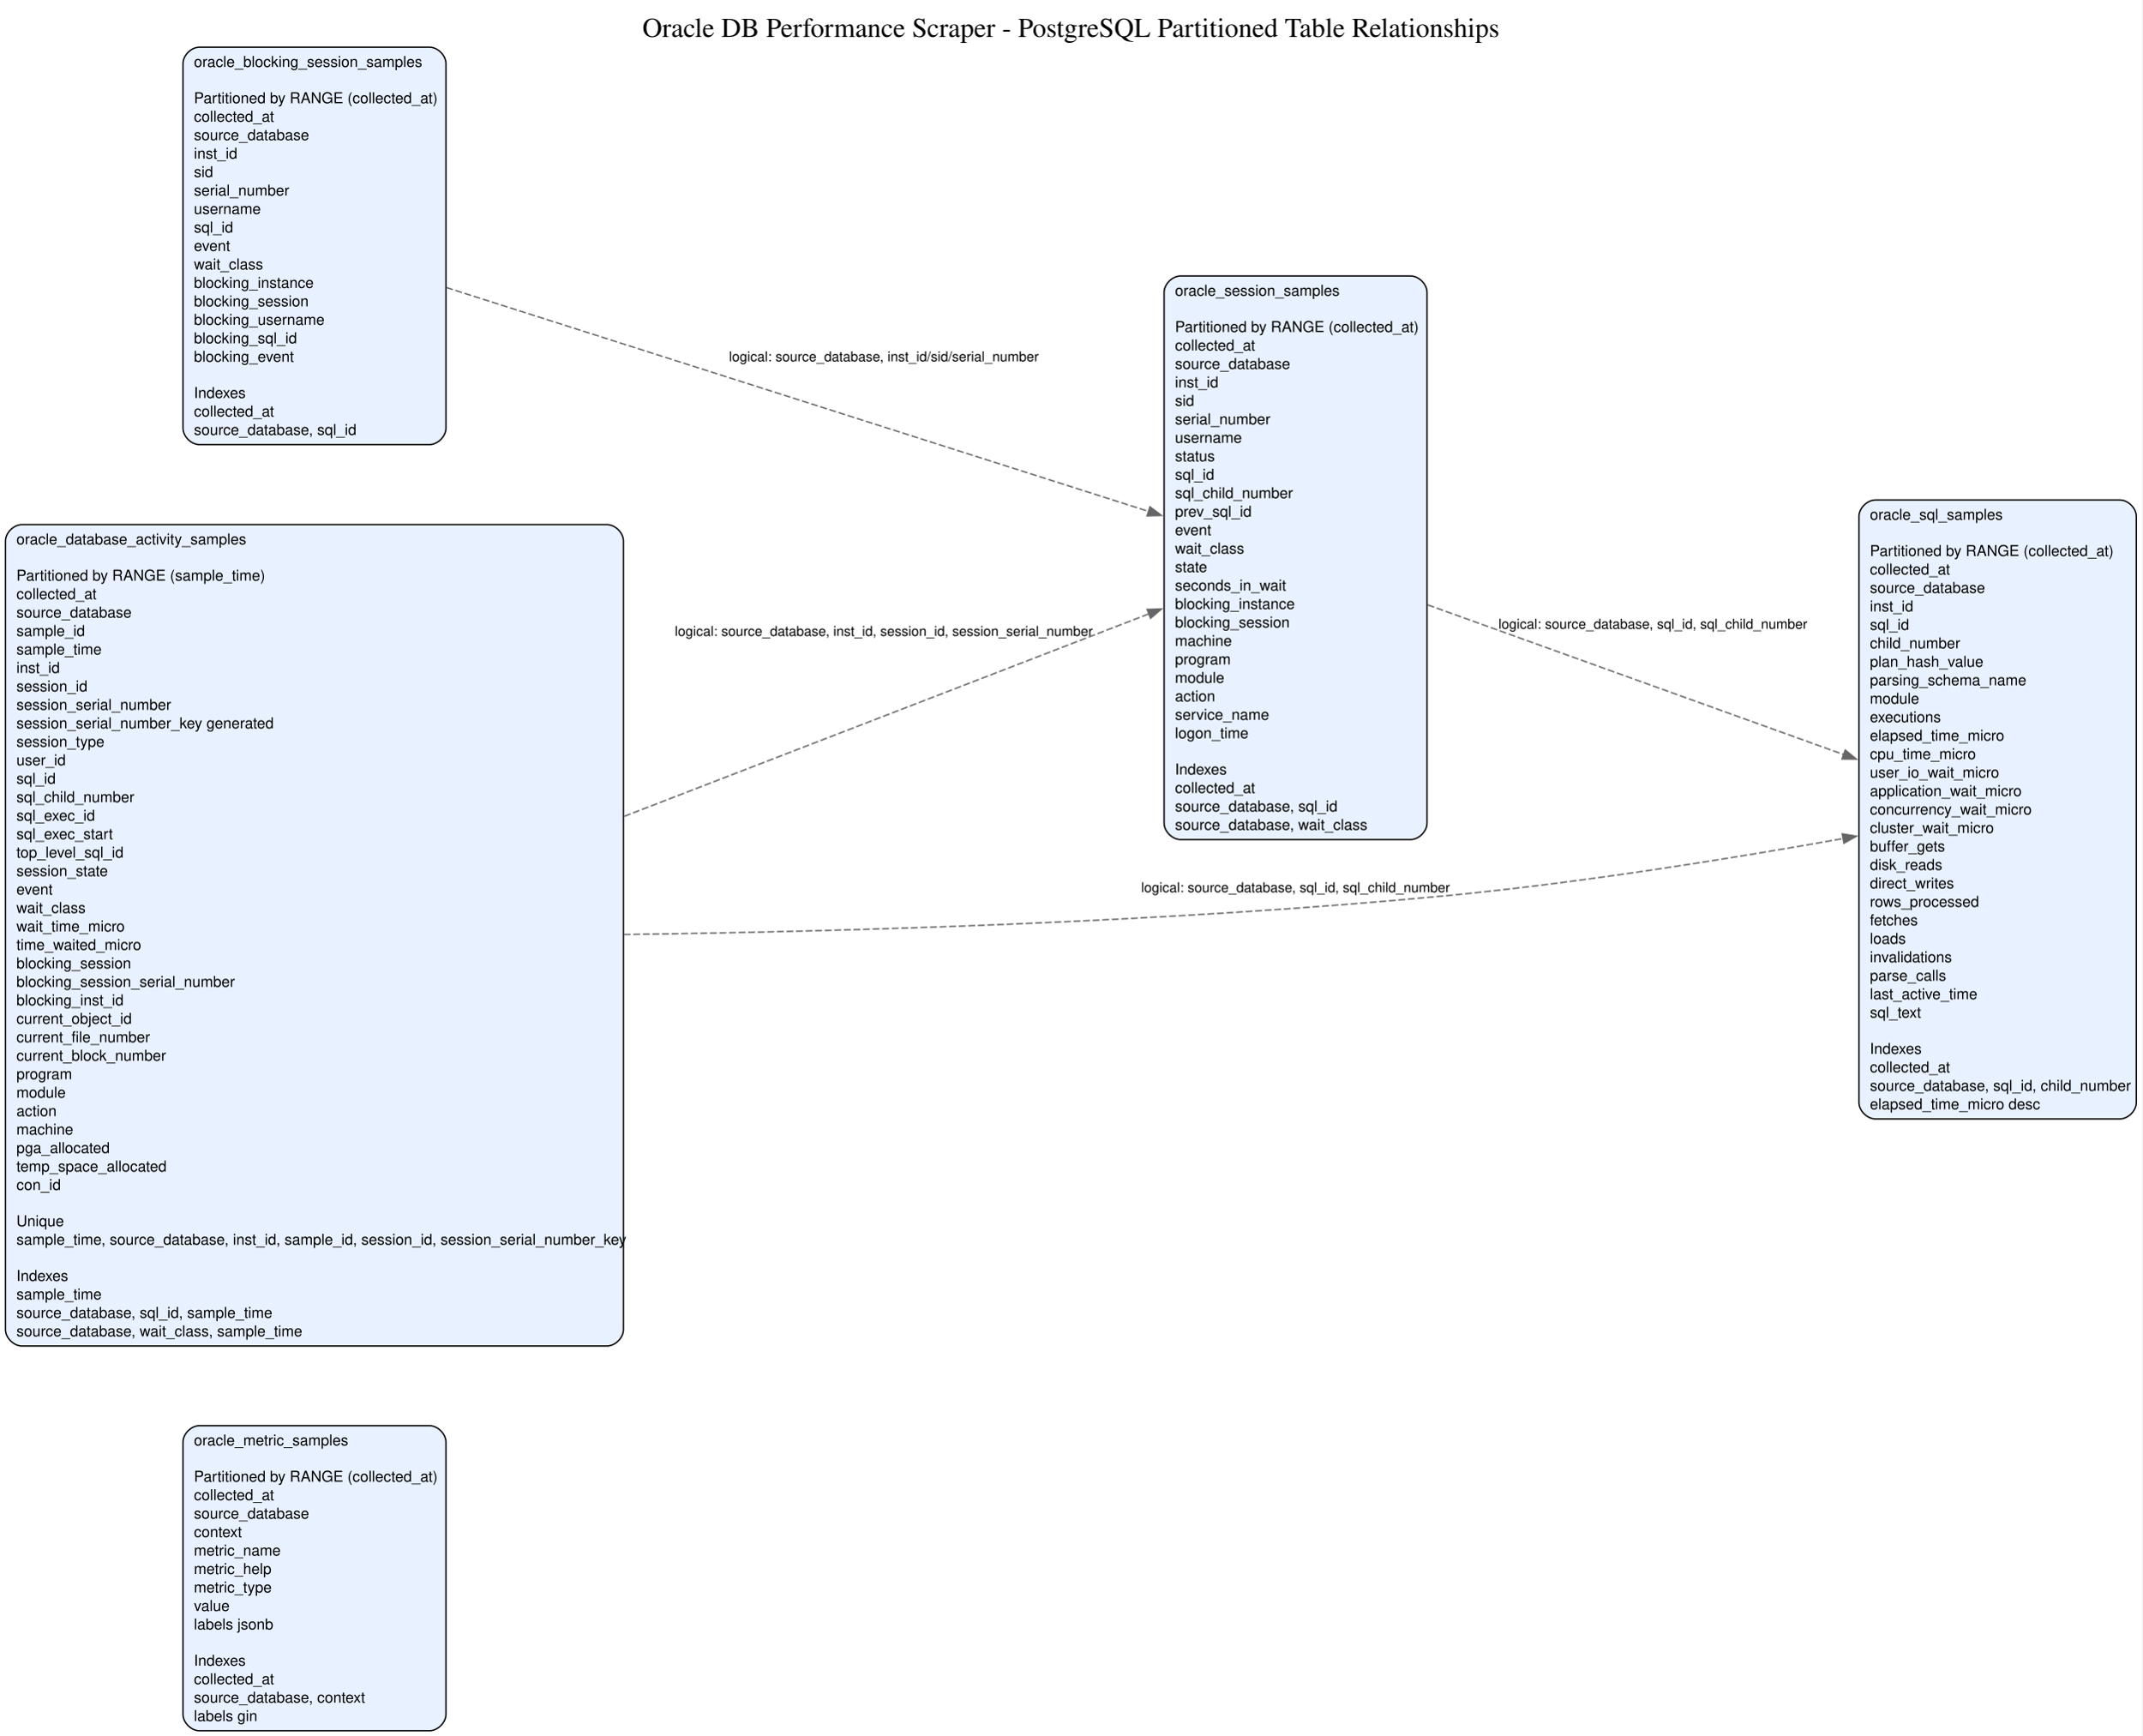
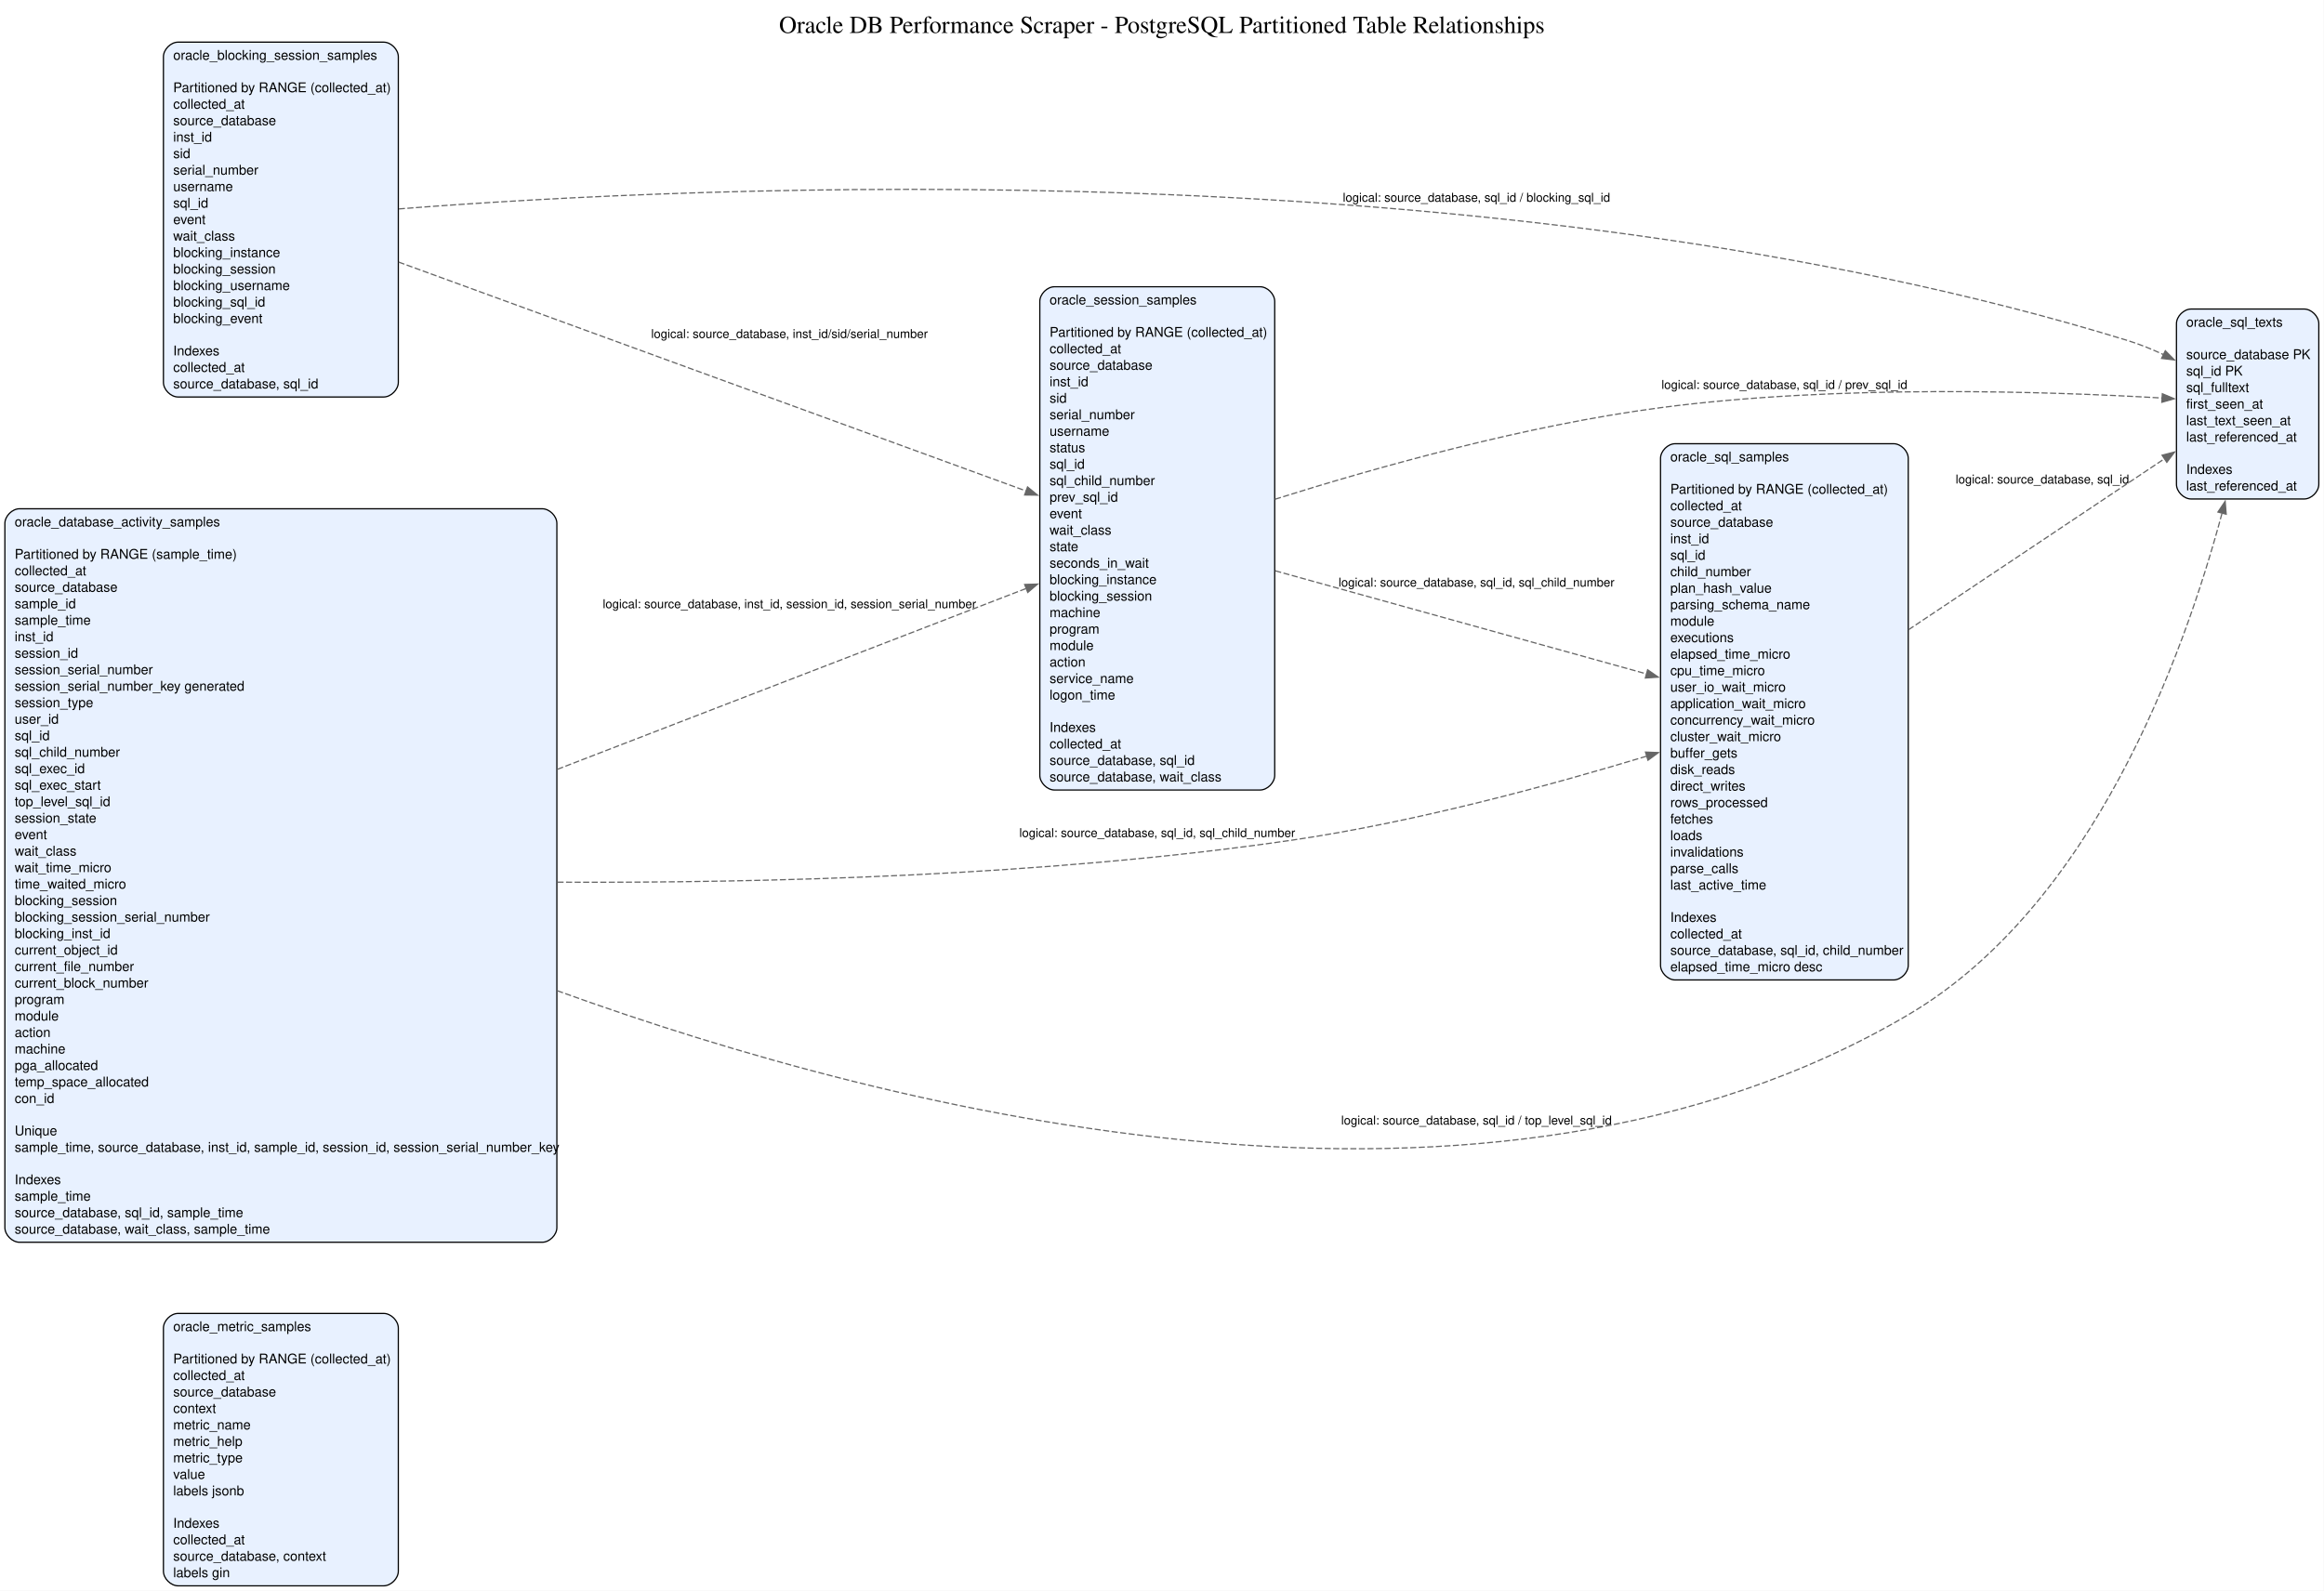
- <svg xmlns="http://www.w3.org/2000/svg" width="1566pt" height="1269pt" viewBox="0.00 0.00 1566.00 1269.00">
-   <g id="graph0" class="graph" transform="scale(1 1) rotate(0) translate(4 1265.25)">
-     <polygon fill="white" stroke="none" points="-4,4 -4,-1265.25 1561.75,-1265.25 1561.75,4 -4,4" />
-     <text xml:space="preserve" text-anchor="middle" x="778.88" y="-1238.25" font-family="Times,serif" font-size="20.00">Oracle DB Performance Scraper - PostgreSQL Partitioned Table Relationships</text>
+ <svg xmlns="http://www.w3.org/2000/svg" width="1902pt" height="1302pt" viewBox="0.00 0.00 1902.00 1302.00">
+   <g id="graph0" class="graph" transform="scale(1 1) rotate(0) translate(4 1298.25)">
+     <polygon fill="white" stroke="none" points="-4,4 -4,-1298.25 1897.75,-1298.25 1897.75,4 -4,4" />
+     <text xml:space="preserve" text-anchor="middle" x="946.88" y="-1271.25" font-family="Times,serif" font-size="20.00">Oracle DB Performance Scraper - PostgreSQL Partitioned Table Relationships</text>
    <g id="node1" class="node">
      <path fill="#e8f1ff" stroke="black" d="M310,-223C310,-223 141.75,-223 141.75,-223 135.75,-223 129.75,-217 129.75,-211 129.75,-211 129.75,-12 129.75,-12 129.75,-6 135.75,0 141.75,0 141.75,0 310,0 310,0 316,0 322,-6 322,-12 322,-12 322,-211 322,-211 322,-217 316,-223 310,-223" />
      <text xml:space="preserve" text-anchor="start" x="137.75" y="-208.55" font-family="Helvetica,sans-Serif" font-size="11.00">oracle_metric_samples</text>
      <text xml:space="preserve" text-anchor="start" x="137.75" y="-182.05" font-family="Helvetica,sans-Serif" font-size="11.00">Partitioned by RANGE (collected_at)</text>
      <text xml:space="preserve" text-anchor="start" x="137.75" y="-168.55" font-family="Helvetica,sans-Serif" font-size="11.00">collected_at</text>
      <text xml:space="preserve" text-anchor="start" x="137.75" y="-155.05" font-family="Helvetica,sans-Serif" font-size="11.00">source_database</text>
      <text xml:space="preserve" text-anchor="start" x="137.75" y="-141.55" font-family="Helvetica,sans-Serif" font-size="11.00">context</text>
      <text xml:space="preserve" text-anchor="start" x="137.75" y="-128.05" font-family="Helvetica,sans-Serif" font-size="11.00">metric_name</text>
      <text xml:space="preserve" text-anchor="start" x="137.75" y="-114.55" font-family="Helvetica,sans-Serif" font-size="11.00">metric_help</text>
      <text xml:space="preserve" text-anchor="start" x="137.75" y="-101.05" font-family="Helvetica,sans-Serif" font-size="11.00">metric_type</text>
      <text xml:space="preserve" text-anchor="start" x="137.75" y="-87.55" font-family="Helvetica,sans-Serif" font-size="11.00">value</text>
      <text xml:space="preserve" text-anchor="start" x="137.75" y="-74.05" font-family="Helvetica,sans-Serif" font-size="11.00">labels jsonb</text>
      <text xml:space="preserve" text-anchor="start" x="137.75" y="-47.55" font-family="Helvetica,sans-Serif" font-size="11.00">Indexes</text>
      <text xml:space="preserve" text-anchor="start" x="137.75" y="-34.05" font-family="Helvetica,sans-Serif" font-size="11.00">collected_at</text>
      <text xml:space="preserve" text-anchor="start" x="137.75" y="-20.55" font-family="Helvetica,sans-Serif" font-size="11.00">source_database, context</text>
      <text xml:space="preserve" text-anchor="start" x="137.75" y="-7.05" font-family="Helvetica,sans-Serif" font-size="11.00">labels gin</text>
    </g>
    <g id="node2" class="node">
-       <path fill="#e8f1ff" stroke="black" d="M1545.75,-899.75C1545.75,-899.75 1367,-899.75 1367,-899.75 1361,-899.75 1355,-893.75 1355,-887.75 1355,-887.75 1355,-459.25 1355,-459.25 1355,-453.25 1361,-447.25 1367,-447.25 1367,-447.25 1545.75,-447.25 1545.75,-447.25 1551.75,-447.25 1557.75,-453.25 1557.75,-459.25 1557.75,-459.25 1557.75,-887.75 1557.75,-887.75 1557.75,-893.75 1551.75,-899.75 1545.75,-899.75" />
-       <text xml:space="preserve" text-anchor="start" x="1363" y="-885.3" font-family="Helvetica,sans-Serif" font-size="11.00">oracle_sql_samples</text>
-       <text xml:space="preserve" text-anchor="start" x="1363" y="-858.8" font-family="Helvetica,sans-Serif" font-size="11.00">Partitioned by RANGE (collected_at)</text>
-       <text xml:space="preserve" text-anchor="start" x="1363" y="-845.3" font-family="Helvetica,sans-Serif" font-size="11.00">collected_at</text>
-       <text xml:space="preserve" text-anchor="start" x="1363" y="-831.8" font-family="Helvetica,sans-Serif" font-size="11.00">source_database</text>
-       <text xml:space="preserve" text-anchor="start" x="1363" y="-818.3" font-family="Helvetica,sans-Serif" font-size="11.00">inst_id</text>
-       <text xml:space="preserve" text-anchor="start" x="1363" y="-804.8" font-family="Helvetica,sans-Serif" font-size="11.00">sql_id</text>
-       <text xml:space="preserve" text-anchor="start" x="1363" y="-791.3" font-family="Helvetica,sans-Serif" font-size="11.00">child_number</text>
-       <text xml:space="preserve" text-anchor="start" x="1363" y="-777.8" font-family="Helvetica,sans-Serif" font-size="11.00">plan_hash_value</text>
-       <text xml:space="preserve" text-anchor="start" x="1363" y="-764.3" font-family="Helvetica,sans-Serif" font-size="11.00">parsing_schema_name</text>
-       <text xml:space="preserve" text-anchor="start" x="1363" y="-750.8" font-family="Helvetica,sans-Serif" font-size="11.00">module</text>
-       <text xml:space="preserve" text-anchor="start" x="1363" y="-737.3" font-family="Helvetica,sans-Serif" font-size="11.00">executions</text>
-       <text xml:space="preserve" text-anchor="start" x="1363" y="-723.8" font-family="Helvetica,sans-Serif" font-size="11.00">elapsed_time_micro</text>
-       <text xml:space="preserve" text-anchor="start" x="1363" y="-710.3" font-family="Helvetica,sans-Serif" font-size="11.00">cpu_time_micro</text>
-       <text xml:space="preserve" text-anchor="start" x="1363" y="-696.8" font-family="Helvetica,sans-Serif" font-size="11.00">user_io_wait_micro</text>
-       <text xml:space="preserve" text-anchor="start" x="1363" y="-683.3" font-family="Helvetica,sans-Serif" font-size="11.00">application_wait_micro</text>
-       <text xml:space="preserve" text-anchor="start" x="1363" y="-669.8" font-family="Helvetica,sans-Serif" font-size="11.00">concurrency_wait_micro</text>
-       <text xml:space="preserve" text-anchor="start" x="1363" y="-656.3" font-family="Helvetica,sans-Serif" font-size="11.00">cluster_wait_micro</text>
-       <text xml:space="preserve" text-anchor="start" x="1363" y="-642.8" font-family="Helvetica,sans-Serif" font-size="11.00">buffer_gets</text>
-       <text xml:space="preserve" text-anchor="start" x="1363" y="-629.3" font-family="Helvetica,sans-Serif" font-size="11.00">disk_reads</text>
-       <text xml:space="preserve" text-anchor="start" x="1363" y="-615.8" font-family="Helvetica,sans-Serif" font-size="11.00">direct_writes</text>
-       <text xml:space="preserve" text-anchor="start" x="1363" y="-602.3" font-family="Helvetica,sans-Serif" font-size="11.00">rows_processed</text>
-       <text xml:space="preserve" text-anchor="start" x="1363" y="-588.8" font-family="Helvetica,sans-Serif" font-size="11.00">fetches</text>
-       <text xml:space="preserve" text-anchor="start" x="1363" y="-575.3" font-family="Helvetica,sans-Serif" font-size="11.00">loads</text>
-       <text xml:space="preserve" text-anchor="start" x="1363" y="-561.8" font-family="Helvetica,sans-Serif" font-size="11.00">invalidations</text>
-       <text xml:space="preserve" text-anchor="start" x="1363" y="-548.3" font-family="Helvetica,sans-Serif" font-size="11.00">parse_calls</text>
-       <text xml:space="preserve" text-anchor="start" x="1363" y="-534.8" font-family="Helvetica,sans-Serif" font-size="11.00">last_active_time</text>
-       <text xml:space="preserve" text-anchor="start" x="1363" y="-521.3" font-family="Helvetica,sans-Serif" font-size="11.00">sql_text</text>
-       <text xml:space="preserve" text-anchor="start" x="1363" y="-494.8" font-family="Helvetica,sans-Serif" font-size="11.00">Indexes</text>
-       <text xml:space="preserve" text-anchor="start" x="1363" y="-481.3" font-family="Helvetica,sans-Serif" font-size="11.00">collected_at</text>
-       <text xml:space="preserve" text-anchor="start" x="1363" y="-467.8" font-family="Helvetica,sans-Serif" font-size="11.00">source_database, sql_id, child_number</text>
-       <text xml:space="preserve" text-anchor="start" x="1363" y="-454.3" font-family="Helvetica,sans-Serif" font-size="11.00">elapsed_time_micro desc</text>
+       <path fill="#e8f1ff" stroke="black" d="M1545.75,-935C1545.75,-935 1367,-935 1367,-935 1361,-935 1355,-929 1355,-923 1355,-923 1355,-508 1355,-508 1355,-502 1361,-496 1367,-496 1367,-496 1545.75,-496 1545.75,-496 1551.75,-496 1557.75,-502 1557.75,-508 1557.75,-508 1557.75,-923 1557.75,-923 1557.75,-929 1551.75,-935 1545.75,-935" />
+       <text xml:space="preserve" text-anchor="start" x="1363" y="-920.55" font-family="Helvetica,sans-Serif" font-size="11.00">oracle_sql_samples</text>
+       <text xml:space="preserve" text-anchor="start" x="1363" y="-894.05" font-family="Helvetica,sans-Serif" font-size="11.00">Partitioned by RANGE (collected_at)</text>
+       <text xml:space="preserve" text-anchor="start" x="1363" y="-880.55" font-family="Helvetica,sans-Serif" font-size="11.00">collected_at</text>
+       <text xml:space="preserve" text-anchor="start" x="1363" y="-867.05" font-family="Helvetica,sans-Serif" font-size="11.00">source_database</text>
+       <text xml:space="preserve" text-anchor="start" x="1363" y="-853.55" font-family="Helvetica,sans-Serif" font-size="11.00">inst_id</text>
+       <text xml:space="preserve" text-anchor="start" x="1363" y="-840.05" font-family="Helvetica,sans-Serif" font-size="11.00">sql_id</text>
+       <text xml:space="preserve" text-anchor="start" x="1363" y="-826.55" font-family="Helvetica,sans-Serif" font-size="11.00">child_number</text>
+       <text xml:space="preserve" text-anchor="start" x="1363" y="-813.05" font-family="Helvetica,sans-Serif" font-size="11.00">plan_hash_value</text>
+       <text xml:space="preserve" text-anchor="start" x="1363" y="-799.55" font-family="Helvetica,sans-Serif" font-size="11.00">parsing_schema_name</text>
+       <text xml:space="preserve" text-anchor="start" x="1363" y="-786.05" font-family="Helvetica,sans-Serif" font-size="11.00">module</text>
+       <text xml:space="preserve" text-anchor="start" x="1363" y="-772.55" font-family="Helvetica,sans-Serif" font-size="11.00">executions</text>
+       <text xml:space="preserve" text-anchor="start" x="1363" y="-759.05" font-family="Helvetica,sans-Serif" font-size="11.00">elapsed_time_micro</text>
+       <text xml:space="preserve" text-anchor="start" x="1363" y="-745.55" font-family="Helvetica,sans-Serif" font-size="11.00">cpu_time_micro</text>
+       <text xml:space="preserve" text-anchor="start" x="1363" y="-732.05" font-family="Helvetica,sans-Serif" font-size="11.00">user_io_wait_micro</text>
+       <text xml:space="preserve" text-anchor="start" x="1363" y="-718.55" font-family="Helvetica,sans-Serif" font-size="11.00">application_wait_micro</text>
+       <text xml:space="preserve" text-anchor="start" x="1363" y="-705.05" font-family="Helvetica,sans-Serif" font-size="11.00">concurrency_wait_micro</text>
+       <text xml:space="preserve" text-anchor="start" x="1363" y="-691.55" font-family="Helvetica,sans-Serif" font-size="11.00">cluster_wait_micro</text>
+       <text xml:space="preserve" text-anchor="start" x="1363" y="-678.05" font-family="Helvetica,sans-Serif" font-size="11.00">buffer_gets</text>
+       <text xml:space="preserve" text-anchor="start" x="1363" y="-664.55" font-family="Helvetica,sans-Serif" font-size="11.00">disk_reads</text>
+       <text xml:space="preserve" text-anchor="start" x="1363" y="-651.05" font-family="Helvetica,sans-Serif" font-size="11.00">direct_writes</text>
+       <text xml:space="preserve" text-anchor="start" x="1363" y="-637.55" font-family="Helvetica,sans-Serif" font-size="11.00">rows_processed</text>
+       <text xml:space="preserve" text-anchor="start" x="1363" y="-624.05" font-family="Helvetica,sans-Serif" font-size="11.00">fetches</text>
+       <text xml:space="preserve" text-anchor="start" x="1363" y="-610.55" font-family="Helvetica,sans-Serif" font-size="11.00">loads</text>
+       <text xml:space="preserve" text-anchor="start" x="1363" y="-597.05" font-family="Helvetica,sans-Serif" font-size="11.00">invalidations</text>
+       <text xml:space="preserve" text-anchor="start" x="1363" y="-583.55" font-family="Helvetica,sans-Serif" font-size="11.00">parse_calls</text>
+       <text xml:space="preserve" text-anchor="start" x="1363" y="-570.05" font-family="Helvetica,sans-Serif" font-size="11.00">last_active_time</text>
+       <text xml:space="preserve" text-anchor="start" x="1363" y="-543.55" font-family="Helvetica,sans-Serif" font-size="11.00">Indexes</text>
+       <text xml:space="preserve" text-anchor="start" x="1363" y="-530.05" font-family="Helvetica,sans-Serif" font-size="11.00">collected_at</text>
+       <text xml:space="preserve" text-anchor="start" x="1363" y="-516.55" font-family="Helvetica,sans-Serif" font-size="11.00">source_database, sql_id, child_number</text>
+       <text xml:space="preserve" text-anchor="start" x="1363" y="-503.05" font-family="Helvetica,sans-Serif" font-size="11.00">elapsed_time_micro desc</text>
    </g>
    <g id="node3" class="node">
+       <path fill="#e8f1ff" stroke="black" d="M1881.75,-1045.25C1881.75,-1045.25 1789.25,-1045.25 1789.25,-1045.25 1783.25,-1045.25 1777.25,-1039.25 1777.25,-1033.25 1777.25,-1033.25 1777.25,-901.75 1777.25,-901.75 1777.25,-895.75 1783.25,-889.75 1789.25,-889.75 1789.25,-889.75 1881.75,-889.75 1881.75,-889.75 1887.75,-889.75 1893.75,-895.75 1893.75,-901.75 1893.75,-901.75 1893.75,-1033.25 1893.75,-1033.25 1893.75,-1039.25 1887.75,-1045.25 1881.75,-1045.25" />
+       <text xml:space="preserve" text-anchor="start" x="1785.25" y="-1030.8" font-family="Helvetica,sans-Serif" font-size="11.00">oracle_sql_texts</text>
+       <text xml:space="preserve" text-anchor="start" x="1785.25" y="-1004.3" font-family="Helvetica,sans-Serif" font-size="11.00">source_database PK</text>
+       <text xml:space="preserve" text-anchor="start" x="1785.25" y="-990.8" font-family="Helvetica,sans-Serif" font-size="11.00">sql_id PK</text>
+       <text xml:space="preserve" text-anchor="start" x="1785.25" y="-977.3" font-family="Helvetica,sans-Serif" font-size="11.00">sql_fulltext</text>
+       <text xml:space="preserve" text-anchor="start" x="1785.25" y="-963.8" font-family="Helvetica,sans-Serif" font-size="11.00">first_seen_at</text>
+       <text xml:space="preserve" text-anchor="start" x="1785.25" y="-950.3" font-family="Helvetica,sans-Serif" font-size="11.00">last_text_seen_at</text>
+       <text xml:space="preserve" text-anchor="start" x="1785.25" y="-936.8" font-family="Helvetica,sans-Serif" font-size="11.00">last_referenced_at</text>
+       <text xml:space="preserve" text-anchor="start" x="1785.25" y="-910.3" font-family="Helvetica,sans-Serif" font-size="11.00">Indexes</text>
+       <text xml:space="preserve" text-anchor="start" x="1785.25" y="-896.8" font-family="Helvetica,sans-Serif" font-size="11.00">last_referenced_at</text>
+     </g>
+     <g id="edge4" class="edge">
+       <path fill="none" stroke="#666666" stroke-dasharray="5,2" d="M1557.94,-782.7C1624.29,-827.04 1709.38,-883.89 1767.54,-922.76" />
+       <polygon fill="#666666" stroke="#666666" points="1765.48,-925.59 1775.74,-928.23 1769.37,-919.77 1765.48,-925.59" />
+       <text xml:space="preserve" text-anchor="middle" x="1667.5" y="-902.42" font-family="Helvetica,sans-Serif" font-size="10.00">logical: source_database, sql_id</text>
+     </g>
+     <g id="node4" class="node">
      <path fill="#e8f1ff" stroke="black" d="M1027.25,-1063.5C1027.25,-1063.5 859,-1063.5 859,-1063.5 853,-1063.5 847,-1057.5 847,-1051.5 847,-1051.5 847,-663.5 847,-663.5 847,-657.5 853,-651.5 859,-651.5 859,-651.5 1027.25,-651.5 1027.25,-651.5 1033.25,-651.5 1039.25,-657.5 1039.25,-663.5 1039.25,-663.5 1039.25,-1051.5 1039.25,-1051.5 1039.25,-1057.5 1033.25,-1063.5 1027.25,-1063.5" />
      <text xml:space="preserve" text-anchor="start" x="855" y="-1049.05" font-family="Helvetica,sans-Serif" font-size="11.00">oracle_session_samples</text>
      <text xml:space="preserve" text-anchor="start" x="855" y="-1022.55" font-family="Helvetica,sans-Serif" font-size="11.00">Partitioned by RANGE (collected_at)</text>
      <text xml:space="preserve" text-anchor="start" x="855" y="-1009.05" font-family="Helvetica,sans-Serif" font-size="11.00">collected_at</text>
      <text xml:space="preserve" text-anchor="start" x="855" y="-995.55" font-family="Helvetica,sans-Serif" font-size="11.00">source_database</text>
      <text xml:space="preserve" text-anchor="start" x="855" y="-982.05" font-family="Helvetica,sans-Serif" font-size="11.00">inst_id</text>
      <text xml:space="preserve" text-anchor="start" x="855" y="-968.55" font-family="Helvetica,sans-Serif" font-size="11.00">sid</text>
      <text xml:space="preserve" text-anchor="start" x="855" y="-955.05" font-family="Helvetica,sans-Serif" font-size="11.00">serial_number</text>
      <text xml:space="preserve" text-anchor="start" x="855" y="-941.55" font-family="Helvetica,sans-Serif" font-size="11.00">username</text>
      <text xml:space="preserve" text-anchor="start" x="855" y="-928.05" font-family="Helvetica,sans-Serif" font-size="11.00">status</text>
      <text xml:space="preserve" text-anchor="start" x="855" y="-914.55" font-family="Helvetica,sans-Serif" font-size="11.00">sql_id</text>
      <text xml:space="preserve" text-anchor="start" x="855" y="-901.05" font-family="Helvetica,sans-Serif" font-size="11.00">sql_child_number</text>
      <text xml:space="preserve" text-anchor="start" x="855" y="-887.55" font-family="Helvetica,sans-Serif" font-size="11.00">prev_sql_id</text>
      <text xml:space="preserve" text-anchor="start" x="855" y="-874.05" font-family="Helvetica,sans-Serif" font-size="11.00">event</text>
      <text xml:space="preserve" text-anchor="start" x="855" y="-860.55" font-family="Helvetica,sans-Serif" font-size="11.00">wait_class</text>
      <text xml:space="preserve" text-anchor="start" x="855" y="-847.05" font-family="Helvetica,sans-Serif" font-size="11.00">state</text>
      <text xml:space="preserve" text-anchor="start" x="855" y="-833.55" font-family="Helvetica,sans-Serif" font-size="11.00">seconds_in_wait</text>
      <text xml:space="preserve" text-anchor="start" x="855" y="-820.05" font-family="Helvetica,sans-Serif" font-size="11.00">blocking_instance</text>
      <text xml:space="preserve" text-anchor="start" x="855" y="-806.55" font-family="Helvetica,sans-Serif" font-size="11.00">blocking_session</text>
      <text xml:space="preserve" text-anchor="start" x="855" y="-793.05" font-family="Helvetica,sans-Serif" font-size="11.00">machine</text>
      <text xml:space="preserve" text-anchor="start" x="855" y="-779.55" font-family="Helvetica,sans-Serif" font-size="11.00">program</text>
      <text xml:space="preserve" text-anchor="start" x="855" y="-766.05" font-family="Helvetica,sans-Serif" font-size="11.00">module</text>
      <text xml:space="preserve" text-anchor="start" x="855" y="-752.55" font-family="Helvetica,sans-Serif" font-size="11.00">action</text>
      <text xml:space="preserve" text-anchor="start" x="855" y="-739.05" font-family="Helvetica,sans-Serif" font-size="11.00">service_name</text>
      <text xml:space="preserve" text-anchor="start" x="855" y="-725.55" font-family="Helvetica,sans-Serif" font-size="11.00">logon_time</text>
      <text xml:space="preserve" text-anchor="start" x="855" y="-699.05" font-family="Helvetica,sans-Serif" font-size="11.00">Indexes</text>
      <text xml:space="preserve" text-anchor="start" x="855" y="-685.55" font-family="Helvetica,sans-Serif" font-size="11.00">collected_at</text>
      <text xml:space="preserve" text-anchor="start" x="855" y="-672.05" font-family="Helvetica,sans-Serif" font-size="11.00">source_database, sql_id</text>
      <text xml:space="preserve" text-anchor="start" x="855" y="-658.55" font-family="Helvetica,sans-Serif" font-size="11.00">source_database, wait_class</text>
    </g>
    <g id="edge1" class="edge">
-       <path fill="none" stroke="#666666" stroke-dasharray="5,2" d="M1039.69,-823.11C1126.01,-792.04 1253.08,-746.31 1343.98,-713.59" />
-       <polygon fill="#666666" stroke="#666666" points="1344.95,-716.96 1353.17,-710.28 1342.58,-710.38 1344.95,-716.96" />
-       <text xml:space="preserve" text-anchor="middle" x="1204.38" y="-805.63" font-family="Helvetica,sans-Serif" font-size="10.00">logical: source_database, sql_id, sql_child_number</text>
-     </g>
-     <g id="node4" class="node">
-       <path fill="#e8f1ff" stroke="black" d="M310,-1230.75C310,-1230.75 141.75,-1230.75 141.75,-1230.75 135.75,-1230.75 129.75,-1224.75 129.75,-1218.75 129.75,-1218.75 129.75,-952.25 129.75,-952.25 129.75,-946.25 135.75,-940.25 141.75,-940.25 141.75,-940.25 310,-940.25 310,-940.25 316,-940.25 322,-946.25 322,-952.25 322,-952.25 322,-1218.75 322,-1218.75 322,-1224.75 316,-1230.75 310,-1230.75" />
-       <text xml:space="preserve" text-anchor="start" x="137.75" y="-1216.3" font-family="Helvetica,sans-Serif" font-size="11.00">oracle_blocking_session_samples</text>
-       <text xml:space="preserve" text-anchor="start" x="137.75" y="-1189.8" font-family="Helvetica,sans-Serif" font-size="11.00">Partitioned by RANGE (collected_at)</text>
-       <text xml:space="preserve" text-anchor="start" x="137.75" y="-1176.3" font-family="Helvetica,sans-Serif" font-size="11.00">collected_at</text>
-       <text xml:space="preserve" text-anchor="start" x="137.75" y="-1162.8" font-family="Helvetica,sans-Serif" font-size="11.00">source_database</text>
-       <text xml:space="preserve" text-anchor="start" x="137.75" y="-1149.3" font-family="Helvetica,sans-Serif" font-size="11.00">inst_id</text>
-       <text xml:space="preserve" text-anchor="start" x="137.75" y="-1135.8" font-family="Helvetica,sans-Serif" font-size="11.00">sid</text>
-       <text xml:space="preserve" text-anchor="start" x="137.75" y="-1122.3" font-family="Helvetica,sans-Serif" font-size="11.00">serial_number</text>
-       <text xml:space="preserve" text-anchor="start" x="137.75" y="-1108.8" font-family="Helvetica,sans-Serif" font-size="11.00">username</text>
-       <text xml:space="preserve" text-anchor="start" x="137.75" y="-1095.3" font-family="Helvetica,sans-Serif" font-size="11.00">sql_id</text>
-       <text xml:space="preserve" text-anchor="start" x="137.75" y="-1081.8" font-family="Helvetica,sans-Serif" font-size="11.00">event</text>
-       <text xml:space="preserve" text-anchor="start" x="137.75" y="-1068.3" font-family="Helvetica,sans-Serif" font-size="11.00">wait_class</text>
-       <text xml:space="preserve" text-anchor="start" x="137.75" y="-1054.8" font-family="Helvetica,sans-Serif" font-size="11.00">blocking_instance</text>
-       <text xml:space="preserve" text-anchor="start" x="137.75" y="-1041.3" font-family="Helvetica,sans-Serif" font-size="11.00">blocking_session</text>
-       <text xml:space="preserve" text-anchor="start" x="137.75" y="-1027.8" font-family="Helvetica,sans-Serif" font-size="11.00">blocking_username</text>
-       <text xml:space="preserve" text-anchor="start" x="137.75" y="-1014.3" font-family="Helvetica,sans-Serif" font-size="11.00">blocking_sql_id</text>
-       <text xml:space="preserve" text-anchor="start" x="137.75" y="-1000.8" font-family="Helvetica,sans-Serif" font-size="11.00">blocking_event</text>
-       <text xml:space="preserve" text-anchor="start" x="137.75" y="-974.3" font-family="Helvetica,sans-Serif" font-size="11.00">Indexes</text>
-       <text xml:space="preserve" text-anchor="start" x="137.75" y="-960.8" font-family="Helvetica,sans-Serif" font-size="11.00">collected_at</text>
-       <text xml:space="preserve" text-anchor="start" x="137.75" y="-947.3" font-family="Helvetica,sans-Serif" font-size="11.00">source_database, sql_id</text>
+       <path fill="none" stroke="#666666" stroke-dasharray="5,2" d="M1039.69,-830.96C1125.92,-807.01 1252.82,-771.76 1343.7,-746.52" />
+       <polygon fill="#666666" stroke="#666666" points="1344.44,-749.94 1353.14,-743.9 1342.57,-743.2 1344.44,-749.94" />
+       <text xml:space="preserve" text-anchor="middle" x="1204.38" y="-818.04" font-family="Helvetica,sans-Serif" font-size="10.00">logical: source_database, sql_id, sql_child_number</text>
+     </g>
+     <g id="edge5" class="edge">
+       <path fill="none" stroke="#666666" stroke-dasharray="5,2" d="M1039.5,-889.55C1121.93,-915.51 1244.82,-950.04 1355,-964.5 1500.2,-983.56 1672.26,-977.84 1765.71,-972.4" />
+       <polygon fill="#666666" stroke="#666666" points="1765.7,-975.91 1775.47,-971.81 1765.28,-968.92 1765.7,-975.91" />
+       <text xml:space="preserve" text-anchor="middle" x="1456.38" y="-979.88" font-family="Helvetica,sans-Serif" font-size="10.00">logical: source_database, sql_id / prev_sql_id</text>
+     </g>
+     <g id="node5" class="node">
+       <path fill="#e8f1ff" stroke="black" d="M310,-1263.75C310,-1263.75 141.75,-1263.75 141.75,-1263.75 135.75,-1263.75 129.75,-1257.75 129.75,-1251.75 129.75,-1251.75 129.75,-985.25 129.75,-985.25 129.75,-979.25 135.75,-973.25 141.75,-973.25 141.75,-973.25 310,-973.25 310,-973.25 316,-973.25 322,-979.25 322,-985.25 322,-985.25 322,-1251.75 322,-1251.75 322,-1257.75 316,-1263.75 310,-1263.75" />
+       <text xml:space="preserve" text-anchor="start" x="137.75" y="-1249.3" font-family="Helvetica,sans-Serif" font-size="11.00">oracle_blocking_session_samples</text>
+       <text xml:space="preserve" text-anchor="start" x="137.75" y="-1222.8" font-family="Helvetica,sans-Serif" font-size="11.00">Partitioned by RANGE (collected_at)</text>
+       <text xml:space="preserve" text-anchor="start" x="137.75" y="-1209.3" font-family="Helvetica,sans-Serif" font-size="11.00">collected_at</text>
+       <text xml:space="preserve" text-anchor="start" x="137.75" y="-1195.8" font-family="Helvetica,sans-Serif" font-size="11.00">source_database</text>
+       <text xml:space="preserve" text-anchor="start" x="137.75" y="-1182.3" font-family="Helvetica,sans-Serif" font-size="11.00">inst_id</text>
+       <text xml:space="preserve" text-anchor="start" x="137.75" y="-1168.8" font-family="Helvetica,sans-Serif" font-size="11.00">sid</text>
+       <text xml:space="preserve" text-anchor="start" x="137.75" y="-1155.3" font-family="Helvetica,sans-Serif" font-size="11.00">serial_number</text>
+       <text xml:space="preserve" text-anchor="start" x="137.75" y="-1141.8" font-family="Helvetica,sans-Serif" font-size="11.00">username</text>
+       <text xml:space="preserve" text-anchor="start" x="137.75" y="-1128.3" font-family="Helvetica,sans-Serif" font-size="11.00">sql_id</text>
+       <text xml:space="preserve" text-anchor="start" x="137.75" y="-1114.8" font-family="Helvetica,sans-Serif" font-size="11.00">event</text>
+       <text xml:space="preserve" text-anchor="start" x="137.75" y="-1101.3" font-family="Helvetica,sans-Serif" font-size="11.00">wait_class</text>
+       <text xml:space="preserve" text-anchor="start" x="137.75" y="-1087.8" font-family="Helvetica,sans-Serif" font-size="11.00">blocking_instance</text>
+       <text xml:space="preserve" text-anchor="start" x="137.75" y="-1074.3" font-family="Helvetica,sans-Serif" font-size="11.00">blocking_session</text>
+       <text xml:space="preserve" text-anchor="start" x="137.75" y="-1060.8" font-family="Helvetica,sans-Serif" font-size="11.00">blocking_username</text>
+       <text xml:space="preserve" text-anchor="start" x="137.75" y="-1047.3" font-family="Helvetica,sans-Serif" font-size="11.00">blocking_sql_id</text>
+       <text xml:space="preserve" text-anchor="start" x="137.75" y="-1033.8" font-family="Helvetica,sans-Serif" font-size="11.00">blocking_event</text>
+       <text xml:space="preserve" text-anchor="start" x="137.75" y="-1007.3" font-family="Helvetica,sans-Serif" font-size="11.00">Indexes</text>
+       <text xml:space="preserve" text-anchor="start" x="137.75" y="-993.8" font-family="Helvetica,sans-Serif" font-size="11.00">collected_at</text>
+       <text xml:space="preserve" text-anchor="start" x="137.75" y="-980.3" font-family="Helvetica,sans-Serif" font-size="11.00">source_database, sql_id</text>
+     </g>
+     <g id="edge6" class="edge">
+       <path fill="none" stroke="#666666" stroke-dasharray="5,2" d="M322.41,-1127.22C565.19,-1146.23 1223.03,-1177.84 1737.25,-1019.5 1747.06,-1016.48 1757.03,-1012.44 1766.65,-1007.95" />
+       <polygon fill="#666666" stroke="#666666" points="1768.13,-1011.12 1775.58,-1003.59 1765.06,-1004.83 1768.13,-1011.12" />
+       <text xml:space="preserve" text-anchor="middle" x="1204.38" y="-1133.12" font-family="Helvetica,sans-Serif" font-size="10.00">logical: source_database, sql_id / blocking_sql_id</text>
    </g>
    <g id="edge2" class="edge">
-       <path fill="none" stroke="#666666" stroke-dasharray="5,2" d="M322.22,-1055.11C455.58,-1012.6 696.99,-935.64 835.93,-891.35" />
-       <polygon fill="#666666" stroke="#666666" points="836.67,-894.79 845.13,-888.42 834.54,-888.12 836.67,-894.79" />
-       <text xml:space="preserve" text-anchor="middle" x="642.12" y="-1001.13" font-family="Helvetica,sans-Serif" font-size="10.00">logical: source_database, inst_id/sid/serial_number</text>
-     </g>
-     <g id="node5" class="node">
+       <path fill="none" stroke="#666666" stroke-dasharray="5,2" d="M322.22,-1083.71C455.58,-1035.05 696.99,-946.95 835.93,-896.25" />
+       <polygon fill="#666666" stroke="#666666" points="836.96,-899.6 845.16,-892.89 834.56,-893.03 836.96,-899.6" />
+       <text xml:space="preserve" text-anchor="middle" x="642.12" y="-1021.55" font-family="Helvetica,sans-Serif" font-size="10.00">logical: source_database, inst_id/sid/serial_number</text>
+     </g>
+     <g id="node6" class="node">
      <path fill="#e8f1ff" stroke="black" d="M439.75,-881.75C439.75,-881.75 12,-881.75 12,-881.75 6,-881.75 0,-875.75 0,-869.75 0,-869.75 0,-293.25 0,-293.25 0,-287.25 6,-281.25 12,-281.25 12,-281.25 439.75,-281.25 439.75,-281.25 445.75,-281.25 451.75,-287.25 451.75,-293.25 451.75,-293.25 451.75,-869.75 451.75,-869.75 451.75,-875.75 445.75,-881.75 439.75,-881.75" />
      <text xml:space="preserve" text-anchor="start" x="8" y="-867.3" font-family="Helvetica,sans-Serif" font-size="11.00">oracle_database_activity_samples</text>
      <text xml:space="preserve" text-anchor="start" x="8" y="-840.8" font-family="Helvetica,sans-Serif" font-size="11.00">Partitioned by RANGE (sample_time)</text>
      <text xml:space="preserve" text-anchor="start" x="8" y="-827.3" font-family="Helvetica,sans-Serif" font-size="11.00">collected_at</text>
      <text xml:space="preserve" text-anchor="start" x="8" y="-813.8" font-family="Helvetica,sans-Serif" font-size="11.00">source_database</text>
      <text xml:space="preserve" text-anchor="start" x="8" y="-800.3" font-family="Helvetica,sans-Serif" font-size="11.00">sample_id</text>
      <text xml:space="preserve" text-anchor="start" x="8" y="-786.8" font-family="Helvetica,sans-Serif" font-size="11.00">sample_time</text>
      <text xml:space="preserve" text-anchor="start" x="8" y="-773.3" font-family="Helvetica,sans-Serif" font-size="11.00">inst_id</text>
      <text xml:space="preserve" text-anchor="start" x="8" y="-759.8" font-family="Helvetica,sans-Serif" font-size="11.00">session_id</text>
      <text xml:space="preserve" text-anchor="start" x="8" y="-746.3" font-family="Helvetica,sans-Serif" font-size="11.00">session_serial_number</text>
      <text xml:space="preserve" text-anchor="start" x="8" y="-732.8" font-family="Helvetica,sans-Serif" font-size="11.00">session_serial_number_key generated</text>
      <text xml:space="preserve" text-anchor="start" x="8" y="-719.3" font-family="Helvetica,sans-Serif" font-size="11.00">session_type</text>
      <text xml:space="preserve" text-anchor="start" x="8" y="-705.8" font-family="Helvetica,sans-Serif" font-size="11.00">user_id</text>
      <text xml:space="preserve" text-anchor="start" x="8" y="-692.3" font-family="Helvetica,sans-Serif" font-size="11.00">sql_id</text>
      <text xml:space="preserve" text-anchor="start" x="8" y="-678.8" font-family="Helvetica,sans-Serif" font-size="11.00">sql_child_number</text>
      <text xml:space="preserve" text-anchor="start" x="8" y="-665.3" font-family="Helvetica,sans-Serif" font-size="11.00">sql_exec_id</text>
      <text xml:space="preserve" text-anchor="start" x="8" y="-651.8" font-family="Helvetica,sans-Serif" font-size="11.00">sql_exec_start</text>
      <text xml:space="preserve" text-anchor="start" x="8" y="-638.3" font-family="Helvetica,sans-Serif" font-size="11.00">top_level_sql_id</text>
      <text xml:space="preserve" text-anchor="start" x="8" y="-624.8" font-family="Helvetica,sans-Serif" font-size="11.00">session_state</text>
      <text xml:space="preserve" text-anchor="start" x="8" y="-611.3" font-family="Helvetica,sans-Serif" font-size="11.00">event</text>
      <text xml:space="preserve" text-anchor="start" x="8" y="-597.8" font-family="Helvetica,sans-Serif" font-size="11.00">wait_class</text>
      <text xml:space="preserve" text-anchor="start" x="8" y="-584.3" font-family="Helvetica,sans-Serif" font-size="11.00">wait_time_micro</text>
      <text xml:space="preserve" text-anchor="start" x="8" y="-570.8" font-family="Helvetica,sans-Serif" font-size="11.00">time_waited_micro</text>
      <text xml:space="preserve" text-anchor="start" x="8" y="-557.3" font-family="Helvetica,sans-Serif" font-size="11.00">blocking_session</text>
      <text xml:space="preserve" text-anchor="start" x="8" y="-543.8" font-family="Helvetica,sans-Serif" font-size="11.00">blocking_session_serial_number</text>
      <text xml:space="preserve" text-anchor="start" x="8" y="-530.3" font-family="Helvetica,sans-Serif" font-size="11.00">blocking_inst_id</text>
      <text xml:space="preserve" text-anchor="start" x="8" y="-516.8" font-family="Helvetica,sans-Serif" font-size="11.00">current_object_id</text>
      <text xml:space="preserve" text-anchor="start" x="8" y="-503.3" font-family="Helvetica,sans-Serif" font-size="11.00">current_file_number</text>
      <text xml:space="preserve" text-anchor="start" x="8" y="-489.8" font-family="Helvetica,sans-Serif" font-size="11.00">current_block_number</text>
      <text xml:space="preserve" text-anchor="start" x="8" y="-476.3" font-family="Helvetica,sans-Serif" font-size="11.00">program</text>
      <text xml:space="preserve" text-anchor="start" x="8" y="-462.8" font-family="Helvetica,sans-Serif" font-size="11.00">module</text>
      <text xml:space="preserve" text-anchor="start" x="8" y="-449.3" font-family="Helvetica,sans-Serif" font-size="11.00">action</text>
      <text xml:space="preserve" text-anchor="start" x="8" y="-435.8" font-family="Helvetica,sans-Serif" font-size="11.00">machine</text>
      <text xml:space="preserve" text-anchor="start" x="8" y="-422.3" font-family="Helvetica,sans-Serif" font-size="11.00">pga_allocated</text>
      <text xml:space="preserve" text-anchor="start" x="8" y="-408.8" font-family="Helvetica,sans-Serif" font-size="11.00">temp_space_allocated</text>
      <text xml:space="preserve" text-anchor="start" x="8" y="-395.3" font-family="Helvetica,sans-Serif" font-size="11.00">con_id</text>
      <text xml:space="preserve" text-anchor="start" x="8" y="-368.8" font-family="Helvetica,sans-Serif" font-size="11.00">Unique</text>
      <text xml:space="preserve" text-anchor="start" x="8" y="-355.3" font-family="Helvetica,sans-Serif" font-size="11.00">sample_time, source_database, inst_id, sample_id, session_id, session_serial_number_key</text>
      <text xml:space="preserve" text-anchor="start" x="8" y="-328.8" font-family="Helvetica,sans-Serif" font-size="11.00">Indexes</text>
      <text xml:space="preserve" text-anchor="start" x="8" y="-315.3" font-family="Helvetica,sans-Serif" font-size="11.00">sample_time</text>
      <text xml:space="preserve" text-anchor="start" x="8" y="-301.8" font-family="Helvetica,sans-Serif" font-size="11.00">source_database, sql_id, sample_time</text>
      <text xml:space="preserve" text-anchor="start" x="8" y="-288.3" font-family="Helvetica,sans-Serif" font-size="11.00">source_database, wait_class, sample_time</text>
    </g>
    <g id="edge3" class="edge">
-       <path fill="none" stroke="#666666" stroke-dasharray="5,2" d="M451.96,-582.08C618.5,-584.29 850.7,-591.09 1053.75,-610.5 1152.22,-619.92 1263.26,-637.91 1343.58,-652.26" />
-       <polygon fill="#666666" stroke="#666666" points="1342.75,-655.67 1353.21,-653.99 1343.99,-648.78 1342.75,-655.67" />
+       <path fill="none" stroke="#666666" stroke-dasharray="5,2" d="M452.25,-576.05C619.18,-575.25 851.75,-580.92 1053.75,-610.5 1153.56,-625.11 1264.29,-655.14 1344.15,-679.35" />
+       <polygon fill="#666666" stroke="#666666" points="1342.69,-682.56 1353.27,-682.13 1344.73,-675.86 1342.69,-682.56" />
      <text xml:space="preserve" text-anchor="middle" x="943.12" y="-613" font-family="Helvetica,sans-Serif" font-size="10.00">logical: source_database, sql_id, sql_child_number</text>
    </g>
-     <g id="edge4" class="edge">
+     <g id="edge7" class="edge">
+       <path fill="none" stroke="#666666" stroke-dasharray="5,2" d="M452.03,-487.2C731.83,-385.95 1214.26,-265.03 1557.75,-467.5 1708.6,-556.42 1782.99,-760.38 1814.65,-878.5" />
+       <polygon fill="#666666" stroke="#666666" points="1811.18,-879.06 1817.1,-887.84 1817.95,-877.28 1811.18,-879.06" />
+       <text xml:space="preserve" text-anchor="middle" x="1204.38" y="-377.64" font-family="Helvetica,sans-Serif" font-size="10.00">logical: source_database, sql_id / top_level_sql_id</text>
+     </g>
+     <g id="edge8" class="edge">
      <path fill="none" stroke="#666666" stroke-dasharray="5,2" d="M452.2,-668.45C580.54,-717.97 735.33,-777.7 836.1,-816.59" />
      <polygon fill="#666666" stroke="#666666" points="834.6,-819.76 845.19,-820.09 837.12,-813.23 834.6,-819.76" />
      <text xml:space="preserve" text-anchor="middle" x="642.12" y="-800.38" font-family="Helvetica,sans-Serif" font-size="10.00">logical: source_database, inst_id, session_id, session_serial_number</text>
    </g>
  </g>
</svg>
